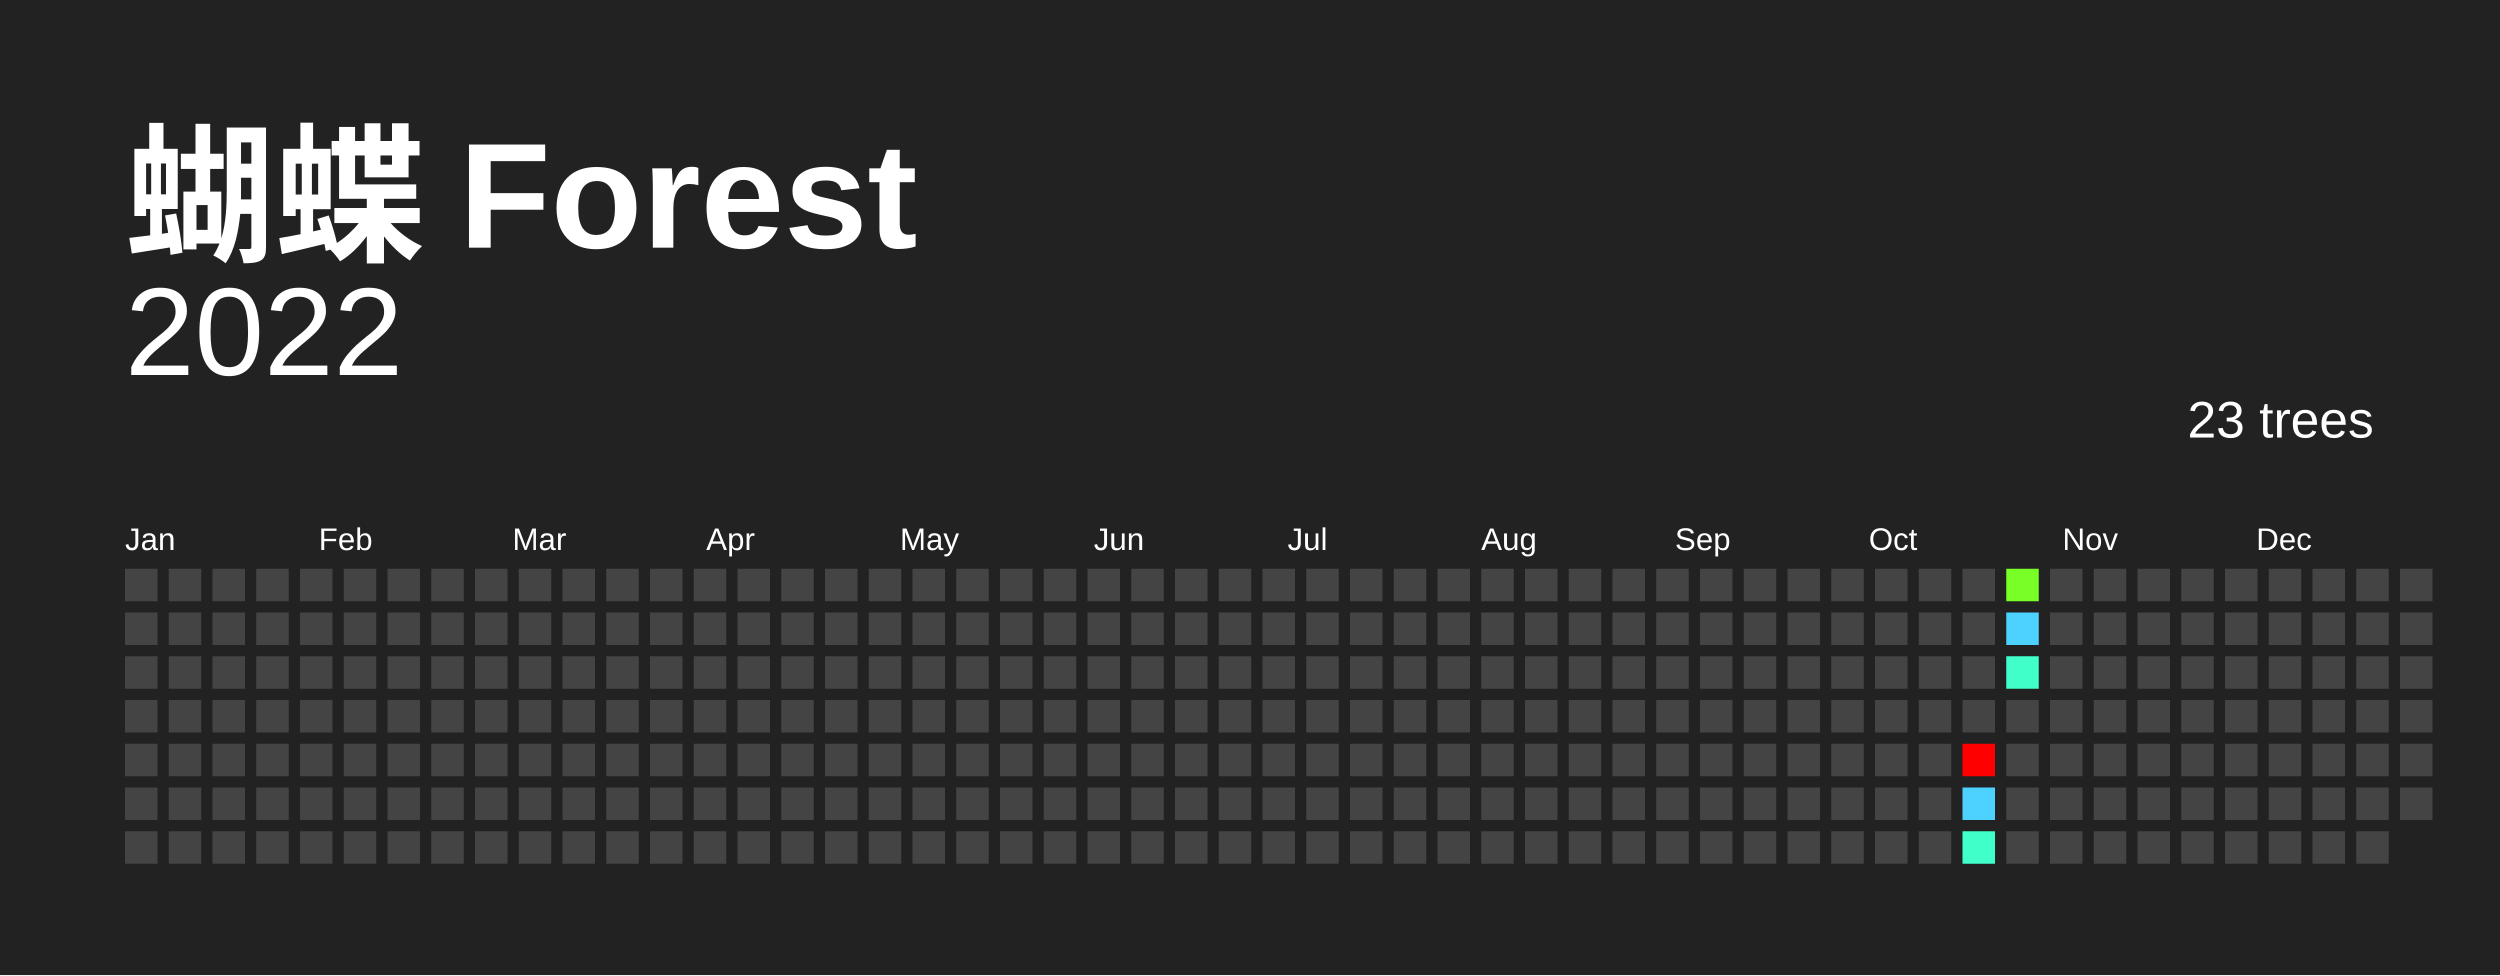
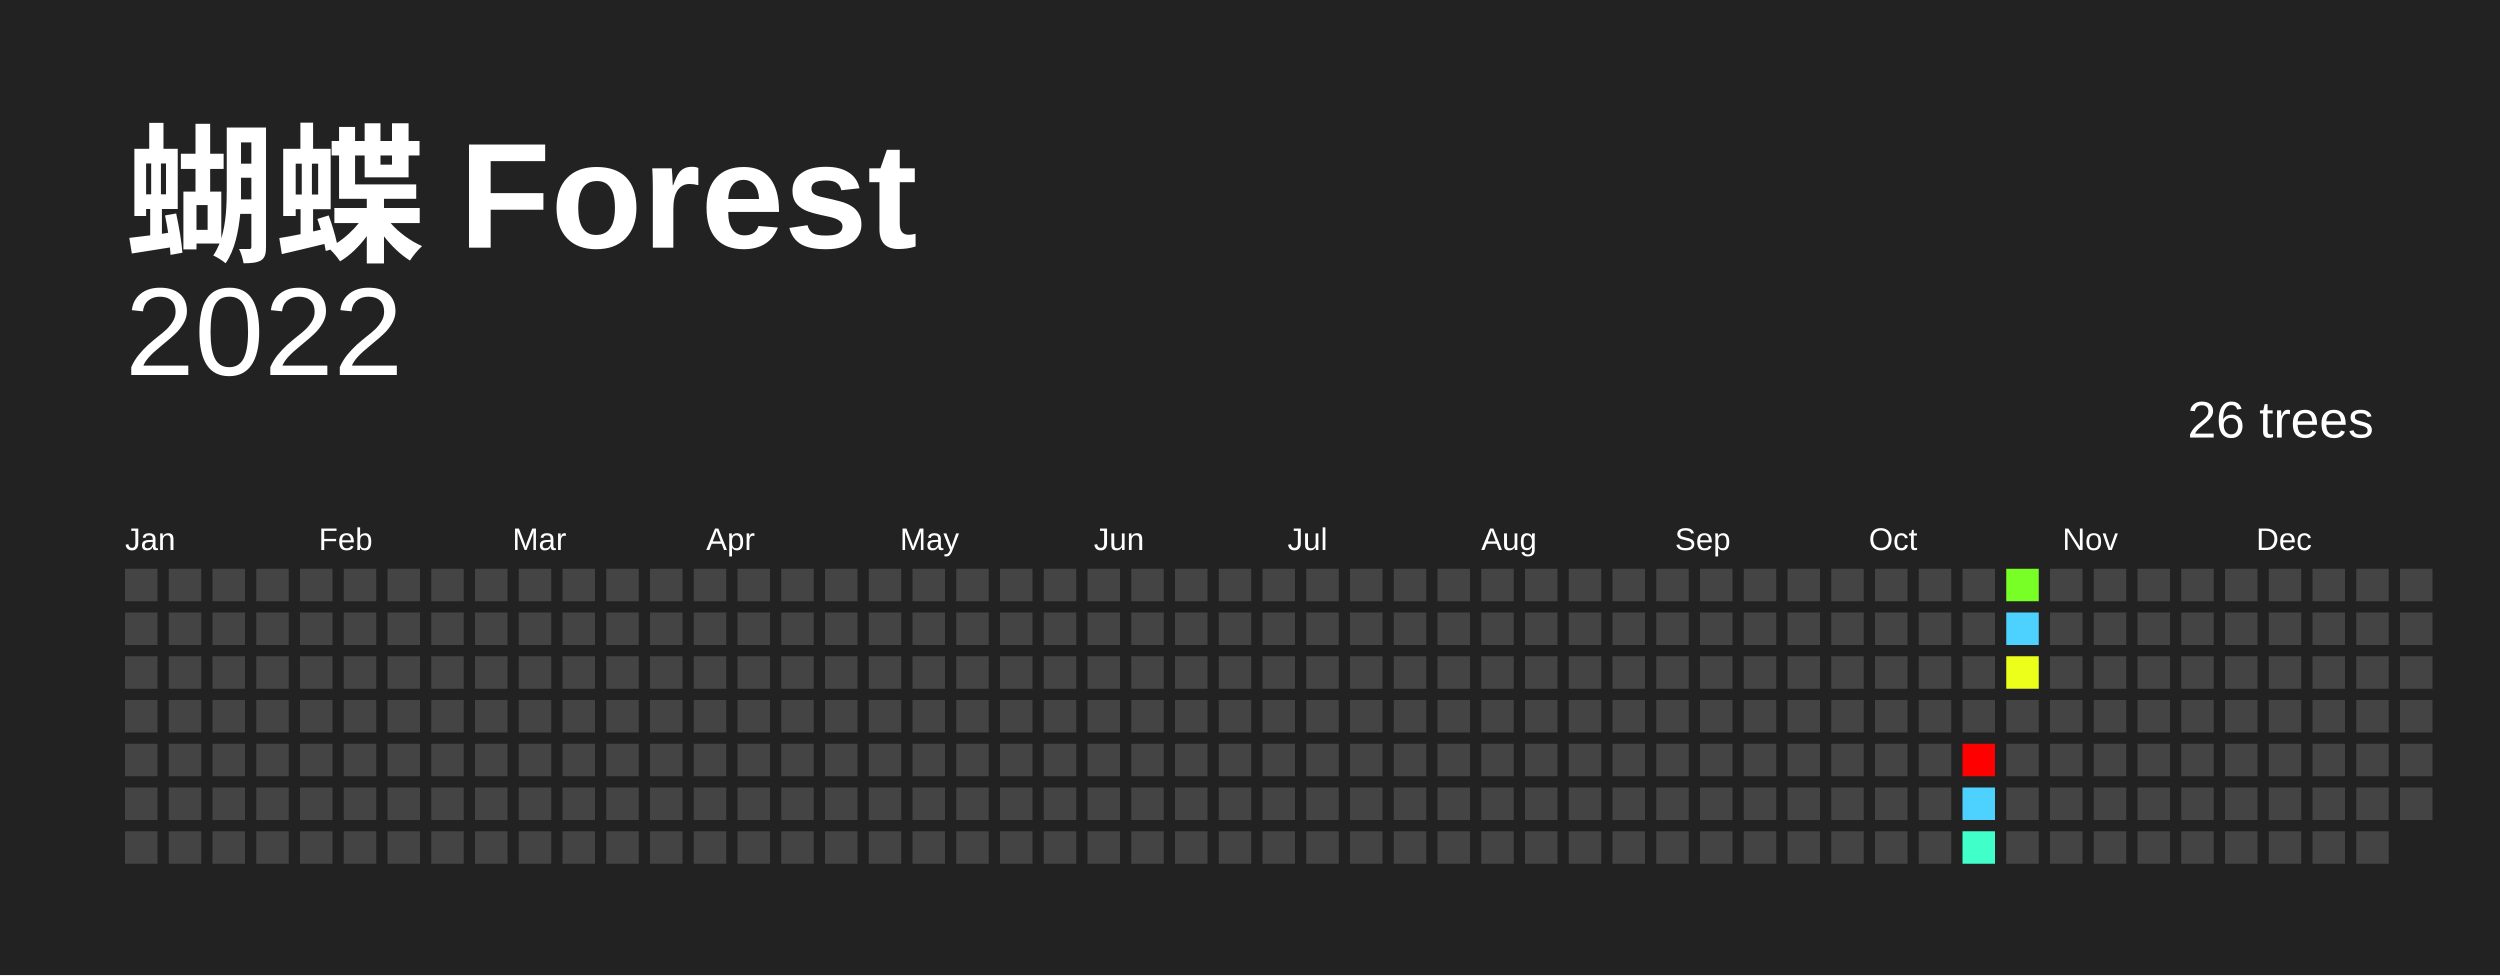
<svg xmlns="http://www.w3.org/2000/svg" baseProfile="full" height="78mm" version="1.1" viewBox="0,0,200,78" width="200mm">
  <defs />
  <rect fill="#222222" height="78" width="200" x="0" y="0" />
  <text fill="#FFFFFF" style="font-size:12px; font-family:Arial; font-weight:bold;" x="10" y="20">蝴蝶 Forest</text>
  <text alignment-baseline="hanging" fill="#FFFFFF" style="font-size:10.0px; font-family:Arial;" x="10" y="30">2022</text>
-   <text alignment-baseline="hanging" fill="#FFFFFF" style="font-size:4.125px; font-family:Arial;" x="175" y="35">23 trees</text>
+   <text alignment-baseline="hanging" fill="#FFFFFF" style="font-size:4.125px; font-family:Arial;" x="175" y="35">26 trees</text>
  <text fill="#FFFFFF" style="font-size:2.5px; font-family:Arial" x="10.0" y="44">Jan</text>
  <text fill="#FFFFFF" style="font-size:2.5px; font-family:Arial" x="25.5" y="44">Feb</text>
  <text fill="#FFFFFF" style="font-size:2.5px; font-family:Arial" x="41.0" y="44">Mar</text>
  <text fill="#FFFFFF" style="font-size:2.5px; font-family:Arial" x="56.5" y="44">Apr</text>
  <text fill="#FFFFFF" style="font-size:2.5px; font-family:Arial" x="72.0" y="44">May</text>
  <text fill="#FFFFFF" style="font-size:2.5px; font-family:Arial" x="87.5" y="44">Jun</text>
  <text fill="#FFFFFF" style="font-size:2.5px; font-family:Arial" x="103.0" y="44">Jul</text>
  <text fill="#FFFFFF" style="font-size:2.5px; font-family:Arial" x="118.5" y="44">Aug</text>
  <text fill="#FFFFFF" style="font-size:2.5px; font-family:Arial" x="134.0" y="44">Sep</text>
  <text fill="#FFFFFF" style="font-size:2.5px; font-family:Arial" x="149.5" y="44">Oct</text>
  <text fill="#FFFFFF" style="font-size:2.5px; font-family:Arial" x="165.0" y="44">Nov</text>
  <text fill="#FFFFFF" style="font-size:2.5px; font-family:Arial" x="180.5" y="44">Dec</text>
  <rect fill="#444444" height="2.6" width="2.6" x="10.0" y="45.5" />
  <rect fill="#444444" height="2.6" width="2.6" x="10.0" y="49.0" />
  <rect fill="#444444" height="2.6" width="2.6" x="10.0" y="52.5" />
  <rect fill="#444444" height="2.6" width="2.6" x="10.0" y="56.0" />
  <rect fill="#444444" height="2.6" width="2.6" x="10.0" y="59.5" />
  <rect fill="#444444" height="2.6" width="2.6" x="10.0" y="63.0" />
  <rect fill="#444444" height="2.6" width="2.6" x="10.0" y="66.5" />
  <rect fill="#444444" height="2.6" width="2.6" x="13.5" y="45.5" />
  <rect fill="#444444" height="2.6" width="2.6" x="13.5" y="49.0" />
  <rect fill="#444444" height="2.6" width="2.6" x="13.5" y="52.5" />
  <rect fill="#444444" height="2.6" width="2.6" x="13.5" y="56.0" />
  <rect fill="#444444" height="2.6" width="2.6" x="13.5" y="59.5" />
  <rect fill="#444444" height="2.6" width="2.6" x="13.5" y="63.0" />
  <rect fill="#444444" height="2.6" width="2.6" x="13.5" y="66.5" />
  <rect fill="#444444" height="2.6" width="2.6" x="17.0" y="45.5" />
  <rect fill="#444444" height="2.6" width="2.6" x="17.0" y="49.0" />
  <rect fill="#444444" height="2.6" width="2.6" x="17.0" y="52.5" />
  <rect fill="#444444" height="2.6" width="2.6" x="17.0" y="56.0" />
  <rect fill="#444444" height="2.6" width="2.6" x="17.0" y="59.5" />
  <rect fill="#444444" height="2.6" width="2.6" x="17.0" y="63.0" />
  <rect fill="#444444" height="2.6" width="2.6" x="17.0" y="66.5" />
  <rect fill="#444444" height="2.6" width="2.6" x="20.5" y="45.5" />
  <rect fill="#444444" height="2.6" width="2.6" x="20.5" y="49.0" />
  <rect fill="#444444" height="2.6" width="2.6" x="20.5" y="52.5" />
  <rect fill="#444444" height="2.6" width="2.6" x="20.5" y="56.0" />
  <rect fill="#444444" height="2.6" width="2.6" x="20.5" y="59.5" />
  <rect fill="#444444" height="2.6" width="2.6" x="20.5" y="63.0" />
  <rect fill="#444444" height="2.6" width="2.6" x="20.5" y="66.5" />
  <rect fill="#444444" height="2.6" width="2.6" x="24.0" y="45.5" />
  <rect fill="#444444" height="2.6" width="2.6" x="24.0" y="49.0" />
  <rect fill="#444444" height="2.6" width="2.6" x="24.0" y="52.5" />
  <rect fill="#444444" height="2.6" width="2.6" x="24.0" y="56.0" />
  <rect fill="#444444" height="2.6" width="2.6" x="24.0" y="59.5" />
  <rect fill="#444444" height="2.6" width="2.6" x="24.0" y="63.0" />
  <rect fill="#444444" height="2.6" width="2.6" x="24.0" y="66.5" />
  <rect fill="#444444" height="2.6" width="2.6" x="27.5" y="45.5" />
  <rect fill="#444444" height="2.6" width="2.6" x="27.5" y="49.0" />
  <rect fill="#444444" height="2.6" width="2.6" x="27.5" y="52.5" />
  <rect fill="#444444" height="2.6" width="2.6" x="27.5" y="56.0" />
  <rect fill="#444444" height="2.6" width="2.6" x="27.5" y="59.5" />
  <rect fill="#444444" height="2.6" width="2.6" x="27.5" y="63.0" />
  <rect fill="#444444" height="2.6" width="2.6" x="27.5" y="66.5" />
  <rect fill="#444444" height="2.6" width="2.6" x="31.0" y="45.5" />
  <rect fill="#444444" height="2.6" width="2.6" x="31.0" y="49.0" />
  <rect fill="#444444" height="2.6" width="2.6" x="31.0" y="52.5" />
  <rect fill="#444444" height="2.6" width="2.6" x="31.0" y="56.0" />
  <rect fill="#444444" height="2.6" width="2.6" x="31.0" y="59.5" />
  <rect fill="#444444" height="2.6" width="2.6" x="31.0" y="63.0" />
  <rect fill="#444444" height="2.6" width="2.6" x="31.0" y="66.5" />
  <rect fill="#444444" height="2.6" width="2.6" x="34.5" y="45.5" />
  <rect fill="#444444" height="2.6" width="2.6" x="34.5" y="49.0" />
  <rect fill="#444444" height="2.6" width="2.6" x="34.5" y="52.5" />
  <rect fill="#444444" height="2.6" width="2.6" x="34.5" y="56.0" />
  <rect fill="#444444" height="2.6" width="2.6" x="34.5" y="59.5" />
  <rect fill="#444444" height="2.6" width="2.6" x="34.5" y="63.0" />
  <rect fill="#444444" height="2.6" width="2.6" x="34.5" y="66.5" />
  <rect fill="#444444" height="2.6" width="2.6" x="38.0" y="45.5" />
  <rect fill="#444444" height="2.6" width="2.6" x="38.0" y="49.0" />
  <rect fill="#444444" height="2.6" width="2.6" x="38.0" y="52.5" />
  <rect fill="#444444" height="2.6" width="2.6" x="38.0" y="56.0" />
  <rect fill="#444444" height="2.6" width="2.6" x="38.0" y="59.5" />
  <rect fill="#444444" height="2.6" width="2.6" x="38.0" y="63.0" />
  <rect fill="#444444" height="2.6" width="2.6" x="38.0" y="66.5" />
  <rect fill="#444444" height="2.6" width="2.6" x="41.5" y="45.5" />
  <rect fill="#444444" height="2.6" width="2.6" x="41.5" y="49.0" />
  <rect fill="#444444" height="2.6" width="2.6" x="41.5" y="52.5" />
  <rect fill="#444444" height="2.6" width="2.6" x="41.5" y="56.0" />
  <rect fill="#444444" height="2.6" width="2.6" x="41.5" y="59.5" />
  <rect fill="#444444" height="2.6" width="2.6" x="41.5" y="63.0" />
  <rect fill="#444444" height="2.6" width="2.6" x="41.5" y="66.5" />
  <rect fill="#444444" height="2.6" width="2.6" x="45.0" y="45.5" />
  <rect fill="#444444" height="2.6" width="2.6" x="45.0" y="49.0" />
  <rect fill="#444444" height="2.6" width="2.6" x="45.0" y="52.5" />
  <rect fill="#444444" height="2.6" width="2.6" x="45.0" y="56.0" />
  <rect fill="#444444" height="2.6" width="2.6" x="45.0" y="59.5" />
  <rect fill="#444444" height="2.6" width="2.6" x="45.0" y="63.0" />
  <rect fill="#444444" height="2.6" width="2.6" x="45.0" y="66.5" />
  <rect fill="#444444" height="2.6" width="2.6" x="48.5" y="45.5" />
  <rect fill="#444444" height="2.6" width="2.6" x="48.5" y="49.0" />
  <rect fill="#444444" height="2.6" width="2.6" x="48.5" y="52.5" />
  <rect fill="#444444" height="2.6" width="2.6" x="48.5" y="56.0" />
  <rect fill="#444444" height="2.6" width="2.6" x="48.5" y="59.5" />
  <rect fill="#444444" height="2.6" width="2.6" x="48.5" y="63.0" />
  <rect fill="#444444" height="2.6" width="2.6" x="48.5" y="66.5" />
  <rect fill="#444444" height="2.6" width="2.6" x="52.0" y="45.5" />
  <rect fill="#444444" height="2.6" width="2.6" x="52.0" y="49.0" />
  <rect fill="#444444" height="2.6" width="2.6" x="52.0" y="52.5" />
  <rect fill="#444444" height="2.6" width="2.6" x="52.0" y="56.0" />
  <rect fill="#444444" height="2.6" width="2.6" x="52.0" y="59.5" />
  <rect fill="#444444" height="2.6" width="2.6" x="52.0" y="63.0" />
  <rect fill="#444444" height="2.6" width="2.6" x="52.0" y="66.5" />
  <rect fill="#444444" height="2.6" width="2.6" x="55.5" y="45.5" />
  <rect fill="#444444" height="2.6" width="2.6" x="55.5" y="49.0" />
  <rect fill="#444444" height="2.6" width="2.6" x="55.5" y="52.5" />
  <rect fill="#444444" height="2.6" width="2.6" x="55.5" y="56.0" />
  <rect fill="#444444" height="2.6" width="2.6" x="55.5" y="59.5" />
  <rect fill="#444444" height="2.6" width="2.6" x="55.5" y="63.0" />
  <rect fill="#444444" height="2.6" width="2.6" x="55.5" y="66.5" />
  <rect fill="#444444" height="2.6" width="2.6" x="59.0" y="45.5" />
  <rect fill="#444444" height="2.6" width="2.6" x="59.0" y="49.0" />
  <rect fill="#444444" height="2.6" width="2.6" x="59.0" y="52.5" />
  <rect fill="#444444" height="2.6" width="2.6" x="59.0" y="56.0" />
  <rect fill="#444444" height="2.6" width="2.6" x="59.0" y="59.5" />
  <rect fill="#444444" height="2.6" width="2.6" x="59.0" y="63.0" />
  <rect fill="#444444" height="2.6" width="2.6" x="59.0" y="66.5" />
  <rect fill="#444444" height="2.6" width="2.6" x="62.5" y="45.5" />
  <rect fill="#444444" height="2.6" width="2.6" x="62.5" y="49.0" />
  <rect fill="#444444" height="2.6" width="2.6" x="62.5" y="52.5" />
  <rect fill="#444444" height="2.6" width="2.6" x="62.5" y="56.0" />
  <rect fill="#444444" height="2.6" width="2.6" x="62.5" y="59.5" />
  <rect fill="#444444" height="2.6" width="2.6" x="62.5" y="63.0" />
  <rect fill="#444444" height="2.6" width="2.6" x="62.5" y="66.5" />
  <rect fill="#444444" height="2.6" width="2.6" x="66.0" y="45.5" />
  <rect fill="#444444" height="2.6" width="2.6" x="66.0" y="49.0" />
  <rect fill="#444444" height="2.6" width="2.6" x="66.0" y="52.5" />
  <rect fill="#444444" height="2.6" width="2.6" x="66.0" y="56.0" />
  <rect fill="#444444" height="2.6" width="2.6" x="66.0" y="59.5" />
  <rect fill="#444444" height="2.6" width="2.6" x="66.0" y="63.0" />
  <rect fill="#444444" height="2.6" width="2.6" x="66.0" y="66.5" />
  <rect fill="#444444" height="2.6" width="2.6" x="69.5" y="45.5" />
  <rect fill="#444444" height="2.6" width="2.6" x="69.5" y="49.0" />
  <rect fill="#444444" height="2.6" width="2.6" x="69.5" y="52.5" />
  <rect fill="#444444" height="2.6" width="2.6" x="69.5" y="56.0" />
  <rect fill="#444444" height="2.6" width="2.6" x="69.5" y="59.5" />
  <rect fill="#444444" height="2.6" width="2.6" x="69.5" y="63.0" />
  <rect fill="#444444" height="2.6" width="2.6" x="69.5" y="66.5" />
  <rect fill="#444444" height="2.6" width="2.6" x="73.0" y="45.5" />
  <rect fill="#444444" height="2.6" width="2.6" x="73.0" y="49.0" />
  <rect fill="#444444" height="2.6" width="2.6" x="73.0" y="52.5" />
  <rect fill="#444444" height="2.6" width="2.6" x="73.0" y="56.0" />
  <rect fill="#444444" height="2.6" width="2.6" x="73.0" y="59.5" />
  <rect fill="#444444" height="2.6" width="2.6" x="73.0" y="63.0" />
  <rect fill="#444444" height="2.6" width="2.6" x="73.0" y="66.5" />
  <rect fill="#444444" height="2.6" width="2.6" x="76.5" y="45.5" />
  <rect fill="#444444" height="2.6" width="2.6" x="76.5" y="49.0" />
  <rect fill="#444444" height="2.6" width="2.6" x="76.5" y="52.5" />
  <rect fill="#444444" height="2.6" width="2.6" x="76.5" y="56.0" />
  <rect fill="#444444" height="2.6" width="2.6" x="76.5" y="59.5" />
  <rect fill="#444444" height="2.6" width="2.6" x="76.5" y="63.0" />
  <rect fill="#444444" height="2.6" width="2.6" x="76.5" y="66.5" />
  <rect fill="#444444" height="2.6" width="2.6" x="80.0" y="45.5" />
  <rect fill="#444444" height="2.6" width="2.6" x="80.0" y="49.0" />
  <rect fill="#444444" height="2.6" width="2.6" x="80.0" y="52.5" />
  <rect fill="#444444" height="2.6" width="2.6" x="80.0" y="56.0" />
  <rect fill="#444444" height="2.6" width="2.6" x="80.0" y="59.5" />
  <rect fill="#444444" height="2.6" width="2.6" x="80.0" y="63.0" />
  <rect fill="#444444" height="2.6" width="2.6" x="80.0" y="66.5" />
  <rect fill="#444444" height="2.6" width="2.6" x="83.5" y="45.5" />
  <rect fill="#444444" height="2.6" width="2.6" x="83.5" y="49.0" />
  <rect fill="#444444" height="2.6" width="2.6" x="83.5" y="52.5" />
  <rect fill="#444444" height="2.6" width="2.6" x="83.5" y="56.0" />
  <rect fill="#444444" height="2.6" width="2.6" x="83.5" y="59.5" />
  <rect fill="#444444" height="2.6" width="2.6" x="83.5" y="63.0" />
  <rect fill="#444444" height="2.6" width="2.6" x="83.5" y="66.5" />
  <rect fill="#444444" height="2.6" width="2.6" x="87.0" y="45.5" />
  <rect fill="#444444" height="2.6" width="2.6" x="87.0" y="49.0" />
  <rect fill="#444444" height="2.6" width="2.6" x="87.0" y="52.5" />
  <rect fill="#444444" height="2.6" width="2.6" x="87.0" y="56.0" />
  <rect fill="#444444" height="2.6" width="2.6" x="87.0" y="59.5" />
  <rect fill="#444444" height="2.6" width="2.6" x="87.0" y="63.0" />
  <rect fill="#444444" height="2.6" width="2.6" x="87.0" y="66.5" />
  <rect fill="#444444" height="2.6" width="2.6" x="90.5" y="45.5" />
  <rect fill="#444444" height="2.6" width="2.6" x="90.5" y="49.0" />
  <rect fill="#444444" height="2.6" width="2.6" x="90.5" y="52.5" />
  <rect fill="#444444" height="2.6" width="2.6" x="90.5" y="56.0" />
  <rect fill="#444444" height="2.6" width="2.6" x="90.5" y="59.5" />
  <rect fill="#444444" height="2.6" width="2.6" x="90.5" y="63.0" />
  <rect fill="#444444" height="2.6" width="2.6" x="90.5" y="66.5" />
  <rect fill="#444444" height="2.6" width="2.6" x="94.0" y="45.5" />
  <rect fill="#444444" height="2.6" width="2.6" x="94.0" y="49.0" />
  <rect fill="#444444" height="2.6" width="2.6" x="94.0" y="52.5" />
  <rect fill="#444444" height="2.6" width="2.6" x="94.0" y="56.0" />
  <rect fill="#444444" height="2.6" width="2.6" x="94.0" y="59.5" />
  <rect fill="#444444" height="2.6" width="2.6" x="94.0" y="63.0" />
  <rect fill="#444444" height="2.6" width="2.6" x="94.0" y="66.5" />
  <rect fill="#444444" height="2.6" width="2.6" x="97.5" y="45.5" />
  <rect fill="#444444" height="2.6" width="2.6" x="97.5" y="49.0" />
  <rect fill="#444444" height="2.6" width="2.6" x="97.5" y="52.5" />
  <rect fill="#444444" height="2.6" width="2.6" x="97.5" y="56.0" />
  <rect fill="#444444" height="2.6" width="2.6" x="97.5" y="59.5" />
  <rect fill="#444444" height="2.6" width="2.6" x="97.5" y="63.0" />
  <rect fill="#444444" height="2.6" width="2.6" x="97.5" y="66.5" />
  <rect fill="#444444" height="2.6" width="2.6" x="101.0" y="45.5" />
  <rect fill="#444444" height="2.6" width="2.6" x="101.0" y="49.0" />
  <rect fill="#444444" height="2.6" width="2.6" x="101.0" y="52.5" />
  <rect fill="#444444" height="2.6" width="2.6" x="101.0" y="56.0" />
  <rect fill="#444444" height="2.6" width="2.6" x="101.0" y="59.5" />
  <rect fill="#444444" height="2.6" width="2.6" x="101.0" y="63.0" />
  <rect fill="#444444" height="2.6" width="2.6" x="101.0" y="66.5" />
  <rect fill="#444444" height="2.6" width="2.6" x="104.5" y="45.5" />
  <rect fill="#444444" height="2.6" width="2.6" x="104.5" y="49.0" />
  <rect fill="#444444" height="2.6" width="2.6" x="104.5" y="52.5" />
  <rect fill="#444444" height="2.6" width="2.6" x="104.5" y="56.0" />
  <rect fill="#444444" height="2.6" width="2.6" x="104.5" y="59.5" />
  <rect fill="#444444" height="2.6" width="2.6" x="104.5" y="63.0" />
  <rect fill="#444444" height="2.6" width="2.6" x="104.5" y="66.5" />
  <rect fill="#444444" height="2.6" width="2.6" x="108.0" y="45.5" />
  <rect fill="#444444" height="2.6" width="2.6" x="108.0" y="49.0" />
  <rect fill="#444444" height="2.6" width="2.6" x="108.0" y="52.5" />
  <rect fill="#444444" height="2.6" width="2.6" x="108.0" y="56.0" />
  <rect fill="#444444" height="2.6" width="2.6" x="108.0" y="59.5" />
  <rect fill="#444444" height="2.6" width="2.6" x="108.0" y="63.0" />
  <rect fill="#444444" height="2.6" width="2.6" x="108.0" y="66.5" />
  <rect fill="#444444" height="2.6" width="2.6" x="111.5" y="45.5" />
  <rect fill="#444444" height="2.6" width="2.6" x="111.5" y="49.0" />
  <rect fill="#444444" height="2.6" width="2.6" x="111.5" y="52.5" />
  <rect fill="#444444" height="2.6" width="2.6" x="111.5" y="56.0" />
  <rect fill="#444444" height="2.6" width="2.6" x="111.5" y="59.5" />
  <rect fill="#444444" height="2.6" width="2.6" x="111.5" y="63.0" />
  <rect fill="#444444" height="2.6" width="2.6" x="111.5" y="66.5" />
  <rect fill="#444444" height="2.6" width="2.6" x="115.0" y="45.5" />
  <rect fill="#444444" height="2.6" width="2.6" x="115.0" y="49.0" />
  <rect fill="#444444" height="2.6" width="2.6" x="115.0" y="52.5" />
  <rect fill="#444444" height="2.6" width="2.6" x="115.0" y="56.0" />
  <rect fill="#444444" height="2.6" width="2.6" x="115.0" y="59.5" />
  <rect fill="#444444" height="2.6" width="2.6" x="115.0" y="63.0" />
  <rect fill="#444444" height="2.6" width="2.6" x="115.0" y="66.5" />
  <rect fill="#444444" height="2.6" width="2.6" x="118.5" y="45.5" />
  <rect fill="#444444" height="2.6" width="2.6" x="118.5" y="49.0" />
  <rect fill="#444444" height="2.6" width="2.6" x="118.5" y="52.5" />
  <rect fill="#444444" height="2.6" width="2.6" x="118.5" y="56.0" />
  <rect fill="#444444" height="2.6" width="2.6" x="118.5" y="59.5" />
  <rect fill="#444444" height="2.6" width="2.6" x="118.5" y="63.0" />
  <rect fill="#444444" height="2.6" width="2.6" x="118.5" y="66.5" />
  <rect fill="#444444" height="2.6" width="2.6" x="122.0" y="45.5" />
  <rect fill="#444444" height="2.6" width="2.6" x="122.0" y="49.0" />
  <rect fill="#444444" height="2.6" width="2.6" x="122.0" y="52.5" />
  <rect fill="#444444" height="2.6" width="2.6" x="122.0" y="56.0" />
  <rect fill="#444444" height="2.6" width="2.6" x="122.0" y="59.5" />
  <rect fill="#444444" height="2.6" width="2.6" x="122.0" y="63.0" />
  <rect fill="#444444" height="2.6" width="2.6" x="122.0" y="66.5" />
  <rect fill="#444444" height="2.6" width="2.6" x="125.5" y="45.5" />
  <rect fill="#444444" height="2.6" width="2.6" x="125.5" y="49.0" />
  <rect fill="#444444" height="2.6" width="2.6" x="125.5" y="52.5" />
  <rect fill="#444444" height="2.6" width="2.6" x="125.5" y="56.0" />
  <rect fill="#444444" height="2.6" width="2.6" x="125.5" y="59.5" />
  <rect fill="#444444" height="2.6" width="2.6" x="125.5" y="63.0" />
  <rect fill="#444444" height="2.6" width="2.6" x="125.5" y="66.5" />
  <rect fill="#444444" height="2.6" width="2.6" x="129.0" y="45.5" />
  <rect fill="#444444" height="2.6" width="2.6" x="129.0" y="49.0" />
  <rect fill="#444444" height="2.6" width="2.6" x="129.0" y="52.5" />
  <rect fill="#444444" height="2.6" width="2.6" x="129.0" y="56.0" />
  <rect fill="#444444" height="2.6" width="2.6" x="129.0" y="59.5" />
  <rect fill="#444444" height="2.6" width="2.6" x="129.0" y="63.0" />
  <rect fill="#444444" height="2.6" width="2.6" x="129.0" y="66.5" />
  <rect fill="#444444" height="2.6" width="2.6" x="132.5" y="45.5" />
  <rect fill="#444444" height="2.6" width="2.6" x="132.5" y="49.0" />
  <rect fill="#444444" height="2.6" width="2.6" x="132.5" y="52.5" />
  <rect fill="#444444" height="2.6" width="2.6" x="132.5" y="56.0" />
  <rect fill="#444444" height="2.6" width="2.6" x="132.5" y="59.5" />
  <rect fill="#444444" height="2.6" width="2.6" x="132.5" y="63.0" />
  <rect fill="#444444" height="2.6" width="2.6" x="132.5" y="66.5" />
  <rect fill="#444444" height="2.6" width="2.6" x="136.0" y="45.5" />
  <rect fill="#444444" height="2.6" width="2.6" x="136.0" y="49.0" />
  <rect fill="#444444" height="2.6" width="2.6" x="136.0" y="52.5" />
  <rect fill="#444444" height="2.6" width="2.6" x="136.0" y="56.0" />
  <rect fill="#444444" height="2.6" width="2.6" x="136.0" y="59.5" />
  <rect fill="#444444" height="2.6" width="2.6" x="136.0" y="63.0" />
  <rect fill="#444444" height="2.6" width="2.6" x="136.0" y="66.5" />
  <rect fill="#444444" height="2.6" width="2.6" x="139.5" y="45.5" />
  <rect fill="#444444" height="2.6" width="2.6" x="139.5" y="49.0" />
  <rect fill="#444444" height="2.6" width="2.6" x="139.5" y="52.5" />
  <rect fill="#444444" height="2.6" width="2.6" x="139.5" y="56.0" />
  <rect fill="#444444" height="2.6" width="2.6" x="139.5" y="59.5" />
  <rect fill="#444444" height="2.6" width="2.6" x="139.5" y="63.0" />
  <rect fill="#444444" height="2.6" width="2.6" x="139.5" y="66.5" />
  <rect fill="#444444" height="2.6" width="2.6" x="143.0" y="45.5" />
  <rect fill="#444444" height="2.6" width="2.6" x="143.0" y="49.0" />
  <rect fill="#444444" height="2.6" width="2.6" x="143.0" y="52.5" />
  <rect fill="#444444" height="2.6" width="2.6" x="143.0" y="56.0" />
  <rect fill="#444444" height="2.6" width="2.6" x="143.0" y="59.5" />
  <rect fill="#444444" height="2.6" width="2.6" x="143.0" y="63.0" />
  <rect fill="#444444" height="2.6" width="2.6" x="143.0" y="66.5" />
  <rect fill="#444444" height="2.6" width="2.6" x="146.5" y="45.5" />
  <rect fill="#444444" height="2.6" width="2.6" x="146.5" y="49.0" />
  <rect fill="#444444" height="2.6" width="2.6" x="146.5" y="52.5" />
  <rect fill="#444444" height="2.6" width="2.6" x="146.5" y="56.0" />
  <rect fill="#444444" height="2.6" width="2.6" x="146.5" y="59.5" />
  <rect fill="#444444" height="2.6" width="2.6" x="146.5" y="63.0" />
  <rect fill="#444444" height="2.6" width="2.6" x="146.5" y="66.5" />
  <rect fill="#444444" height="2.6" width="2.6" x="150.0" y="45.5" />
  <rect fill="#444444" height="2.6" width="2.6" x="150.0" y="49.0" />
  <rect fill="#444444" height="2.6" width="2.6" x="150.0" y="52.5" />
  <rect fill="#444444" height="2.6" width="2.6" x="150.0" y="56.0" />
  <rect fill="#444444" height="2.6" width="2.6" x="150.0" y="59.5" />
  <rect fill="#444444" height="2.6" width="2.6" x="150.0" y="63.0" />
  <rect fill="#444444" height="2.6" width="2.6" x="150.0" y="66.5" />
  <rect fill="#444444" height="2.6" width="2.6" x="153.5" y="45.5" />
  <rect fill="#444444" height="2.6" width="2.6" x="153.5" y="49.0" />
  <rect fill="#444444" height="2.6" width="2.6" x="153.5" y="52.5" />
  <rect fill="#444444" height="2.6" width="2.6" x="153.5" y="56.0" />
  <rect fill="#444444" height="2.6" width="2.6" x="153.5" y="59.5" />
  <rect fill="#444444" height="2.6" width="2.6" x="153.5" y="63.0" />
  <rect fill="#444444" height="2.6" width="2.6" x="153.5" y="66.5" />
  <rect fill="#444444" height="2.6" width="2.6" x="157.0" y="45.5" />
  <rect fill="#444444" height="2.6" width="2.6" x="157.0" y="49.0" />
  <rect fill="#444444" height="2.6" width="2.6" x="157.0" y="52.5" />
  <rect fill="#444444" height="2.6" width="2.6" x="157.0" y="56.0" />
  <rect fill="red" height="2.6" width="2.6" x="157.0" y="59.5" />
  <rect fill="#4dd2ff" height="2.6" width="2.6" x="157.0" y="63.0" />
  <rect fill="#40ffc8" height="2.6" width="2.6" x="157.0" y="66.5" />
  <rect fill="#77ff26" height="2.6" width="2.6" x="160.5" y="45.5" />
  <rect fill="#4dd2ff" height="2.6" width="2.6" x="160.5" y="49.0" />
-   <rect fill="#40ffc8" height="2.6" width="2.6" x="160.5" y="52.5" />
+   <rect fill="#ecff1a" height="2.6" width="2.6" x="160.5" y="52.5" />
  <rect fill="#444444" height="2.6" width="2.6" x="160.5" y="56.0" />
  <rect fill="#444444" height="2.6" width="2.6" x="160.5" y="59.5" />
  <rect fill="#444444" height="2.6" width="2.6" x="160.5" y="63.0" />
  <rect fill="#444444" height="2.6" width="2.6" x="160.5" y="66.5" />
  <rect fill="#444444" height="2.6" width="2.6" x="164.0" y="45.5" />
  <rect fill="#444444" height="2.6" width="2.6" x="164.0" y="49.0" />
  <rect fill="#444444" height="2.6" width="2.6" x="164.0" y="52.5" />
  <rect fill="#444444" height="2.6" width="2.6" x="164.0" y="56.0" />
  <rect fill="#444444" height="2.6" width="2.6" x="164.0" y="59.5" />
  <rect fill="#444444" height="2.6" width="2.6" x="164.0" y="63.0" />
  <rect fill="#444444" height="2.6" width="2.6" x="164.0" y="66.5" />
  <rect fill="#444444" height="2.6" width="2.6" x="167.5" y="45.5" />
  <rect fill="#444444" height="2.6" width="2.6" x="167.5" y="49.0" />
  <rect fill="#444444" height="2.6" width="2.6" x="167.5" y="52.5" />
  <rect fill="#444444" height="2.6" width="2.6" x="167.5" y="56.0" />
  <rect fill="#444444" height="2.6" width="2.6" x="167.5" y="59.5" />
  <rect fill="#444444" height="2.6" width="2.6" x="167.5" y="63.0" />
  <rect fill="#444444" height="2.6" width="2.6" x="167.5" y="66.5" />
  <rect fill="#444444" height="2.6" width="2.6" x="171.0" y="45.5" />
  <rect fill="#444444" height="2.6" width="2.6" x="171.0" y="49.0" />
  <rect fill="#444444" height="2.6" width="2.6" x="171.0" y="52.5" />
  <rect fill="#444444" height="2.6" width="2.6" x="171.0" y="56.0" />
  <rect fill="#444444" height="2.6" width="2.6" x="171.0" y="59.5" />
  <rect fill="#444444" height="2.6" width="2.6" x="171.0" y="63.0" />
  <rect fill="#444444" height="2.6" width="2.6" x="171.0" y="66.5" />
  <rect fill="#444444" height="2.6" width="2.6" x="174.5" y="45.5" />
  <rect fill="#444444" height="2.6" width="2.6" x="174.5" y="49.0" />
  <rect fill="#444444" height="2.6" width="2.6" x="174.5" y="52.5" />
  <rect fill="#444444" height="2.6" width="2.6" x="174.5" y="56.0" />
  <rect fill="#444444" height="2.6" width="2.6" x="174.5" y="59.5" />
  <rect fill="#444444" height="2.6" width="2.6" x="174.5" y="63.0" />
  <rect fill="#444444" height="2.6" width="2.6" x="174.5" y="66.5" />
  <rect fill="#444444" height="2.6" width="2.6" x="178.0" y="45.5" />
  <rect fill="#444444" height="2.6" width="2.6" x="178.0" y="49.0" />
  <rect fill="#444444" height="2.6" width="2.6" x="178.0" y="52.5" />
  <rect fill="#444444" height="2.6" width="2.6" x="178.0" y="56.0" />
  <rect fill="#444444" height="2.6" width="2.6" x="178.0" y="59.5" />
  <rect fill="#444444" height="2.6" width="2.6" x="178.0" y="63.0" />
  <rect fill="#444444" height="2.6" width="2.6" x="178.0" y="66.5" />
  <rect fill="#444444" height="2.6" width="2.6" x="181.5" y="45.5" />
  <rect fill="#444444" height="2.6" width="2.6" x="181.5" y="49.0" />
  <rect fill="#444444" height="2.6" width="2.6" x="181.5" y="52.5" />
  <rect fill="#444444" height="2.6" width="2.6" x="181.5" y="56.0" />
  <rect fill="#444444" height="2.6" width="2.6" x="181.5" y="59.5" />
  <rect fill="#444444" height="2.6" width="2.6" x="181.5" y="63.0" />
  <rect fill="#444444" height="2.6" width="2.6" x="181.5" y="66.5" />
  <rect fill="#444444" height="2.6" width="2.6" x="185.0" y="45.5" />
  <rect fill="#444444" height="2.6" width="2.6" x="185.0" y="49.0" />
  <rect fill="#444444" height="2.6" width="2.6" x="185.0" y="52.5" />
  <rect fill="#444444" height="2.6" width="2.6" x="185.0" y="56.0" />
  <rect fill="#444444" height="2.6" width="2.6" x="185.0" y="59.5" />
  <rect fill="#444444" height="2.6" width="2.6" x="185.0" y="63.0" />
  <rect fill="#444444" height="2.6" width="2.6" x="185.0" y="66.5" />
  <rect fill="#444444" height="2.6" width="2.6" x="188.5" y="45.5" />
  <rect fill="#444444" height="2.6" width="2.6" x="188.5" y="49.0" />
  <rect fill="#444444" height="2.6" width="2.6" x="188.5" y="52.5" />
  <rect fill="#444444" height="2.6" width="2.6" x="188.5" y="56.0" />
  <rect fill="#444444" height="2.6" width="2.6" x="188.5" y="59.5" />
  <rect fill="#444444" height="2.6" width="2.6" x="188.5" y="63.0" />
  <rect fill="#444444" height="2.6" width="2.6" x="188.5" y="66.5" />
  <rect fill="#444444" height="2.6" width="2.6" x="192.0" y="45.5" />
  <rect fill="#444444" height="2.6" width="2.6" x="192.0" y="49.0" />
  <rect fill="#444444" height="2.6" width="2.6" x="192.0" y="52.5" />
  <rect fill="#444444" height="2.6" width="2.6" x="192.0" y="56.0" />
  <rect fill="#444444" height="2.6" width="2.6" x="192.0" y="59.5" />
  <rect fill="#444444" height="2.6" width="2.6" x="192.0" y="63.0" />
</svg>
